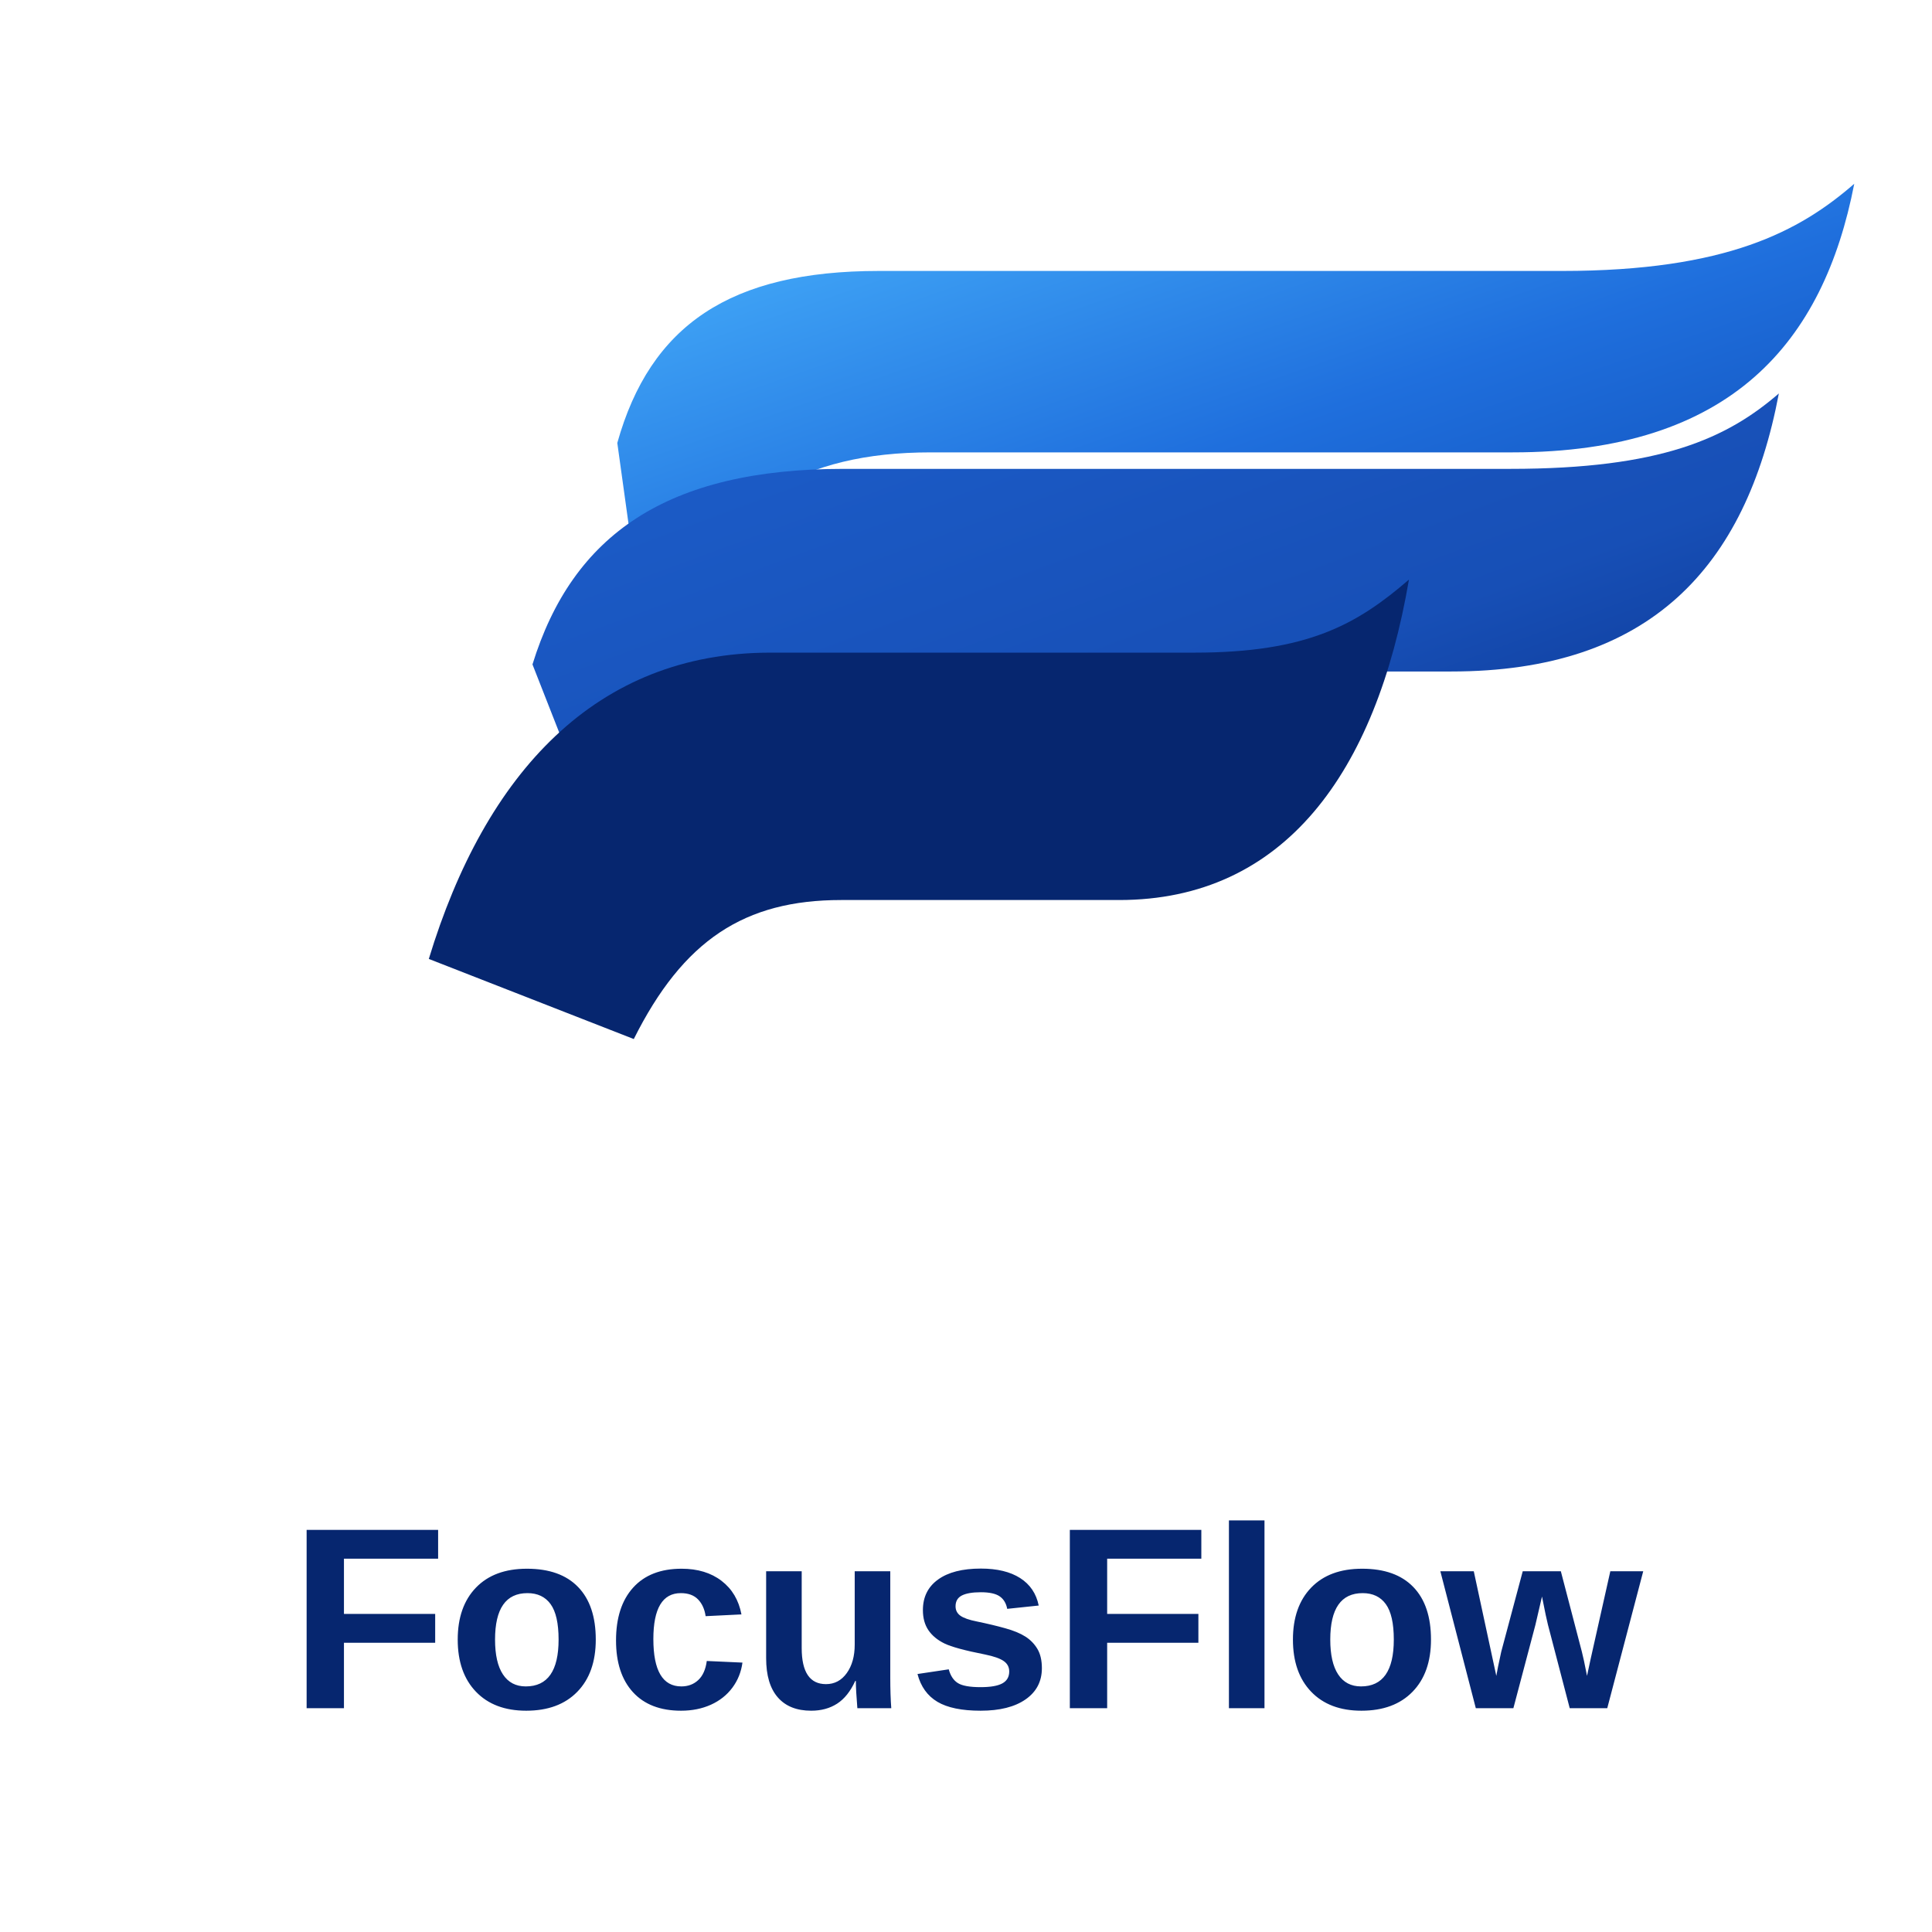
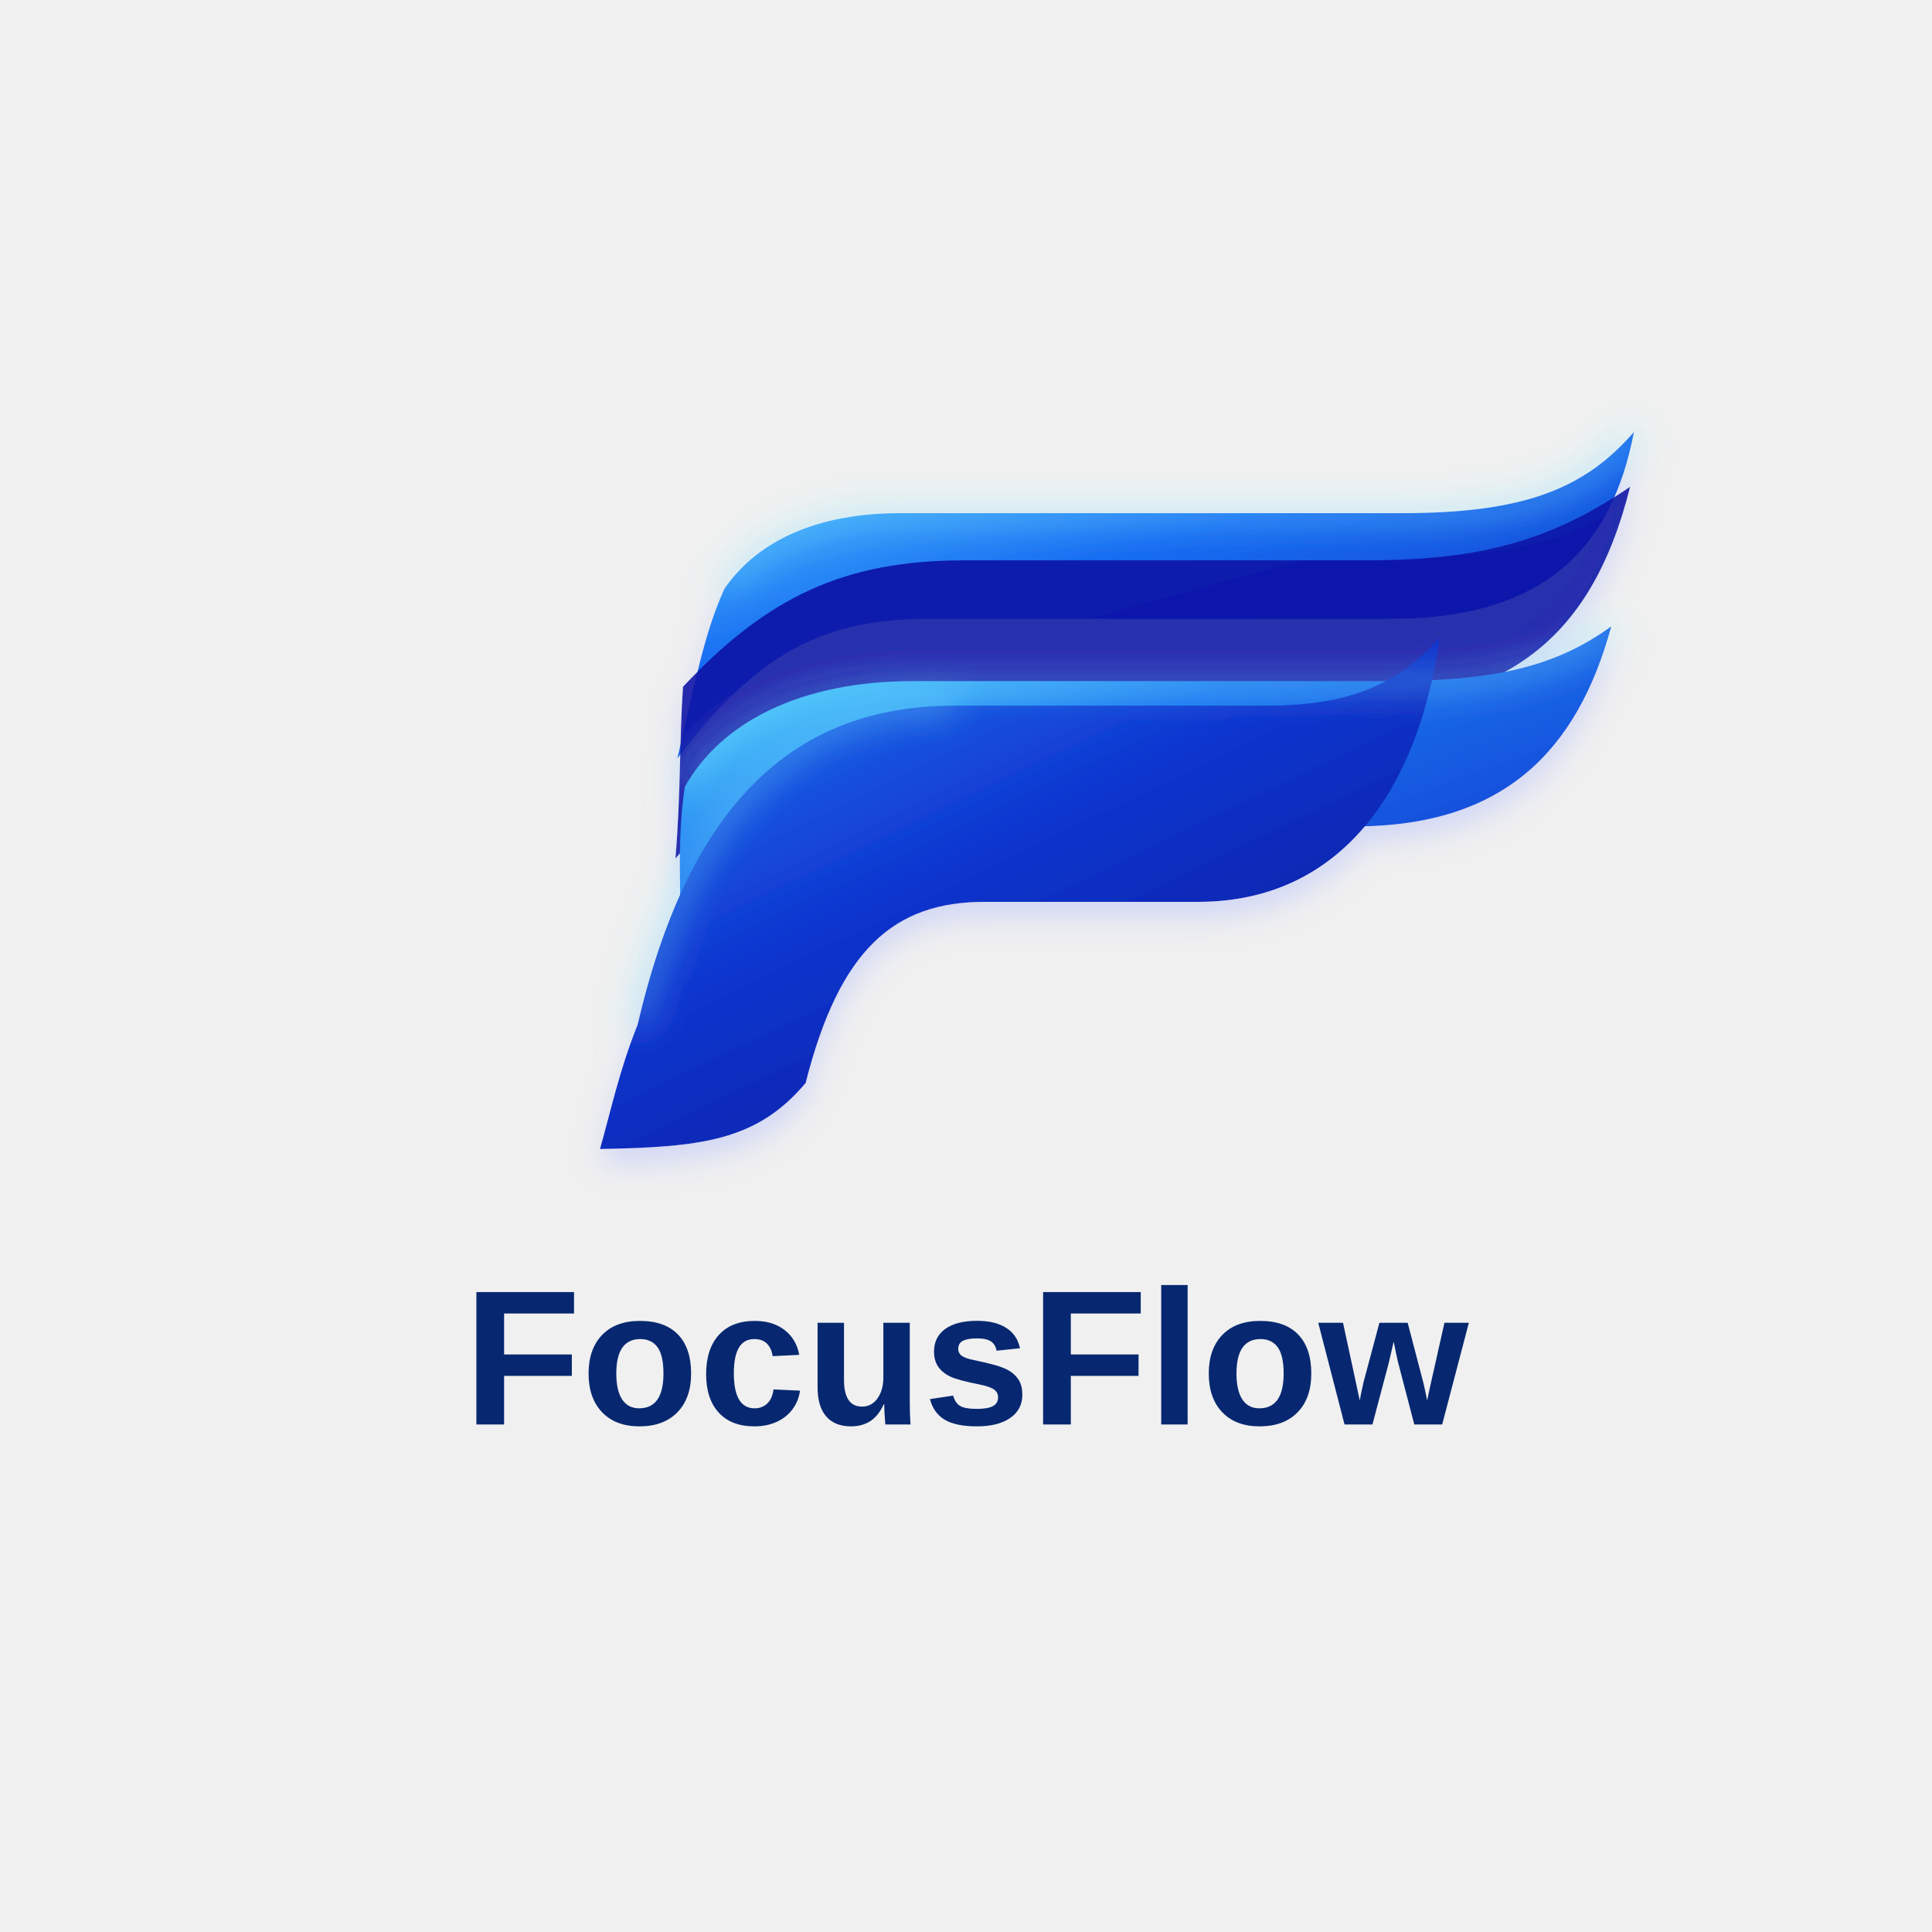
- <svg xmlns="http://www.w3.org/2000/svg" viewBox="0 0 820 820" role="img" aria-label="FocusFlow logo">
+ <svg xmlns="http://www.w3.org/2000/svg" viewBox="0 0 1024 1024" role="img" aria-label="FocusFlow logo">
  <defs>
-     <linearGradient id="ff-top" x1="0" y1="0" x2="1" y2="1">
-       <stop offset="0" stop-color="#4bb7ff" />
-       <stop offset="0.55" stop-color="#1f6fdd" />
-       <stop offset="1" stop-color="#0d47b0" />
+     <linearGradient id="topStroke" x1="0" y1="0" x2="1" y2="1">
+       <stop offset="0" stop-color="#50d6ff" />
+       <stop offset="0.5" stop-color="#1f72f0" />
+       <stop offset="1" stop-color="#00d8ff" />
    </linearGradient>
-     <linearGradient id="ff-bottom" x1="0" y1="0" x2="1" y2="1">
-       <stop offset="0" stop-color="#1d5fcc" />
-       <stop offset="0.6" stop-color="#174fb6" />
-       <stop offset="1" stop-color="#082e86" />
+     <linearGradient id="topFill" x1="0.1" y1="0" x2="0.9" y2="1">
+       <stop offset="0" stop-color="#53ccff" />
+       <stop offset="0.4" stop-color="#186df2" />
+       <stop offset="1" stop-color="#0a23b8" />
    </linearGradient>
+     <linearGradient id="midFill" x1="0" y1="0" x2="1" y2="1">
+       <stop offset="0" stop-color="#60ebff" />
+       <stop offset="0.38" stop-color="#1f7af1" />
+       <stop offset="1" stop-color="#0a28c8" />
+     </linearGradient>
+     <linearGradient id="botFill" x1="0.05" y1="0" x2="0.85" y2="1">
+       <stop offset="0" stop-color="#1f7df6" />
+       <stop offset="0.45" stop-color="#0f35cf" />
+       <stop offset="1" stop-color="#07158f" />
+     </linearGradient>
+     <filter id="glow" x="-30%" y="-30%" width="160%" height="160%">
+       <feGaussianBlur stdDeviation="9" result="blur" />
+       <feColorMatrix in="blur" type="matrix" values="0 0 0 0 0.26 0 0 0 0 0.89 0 0 0 0 1 0 0 0 0.95 0" />
+     </filter>
+     <filter id="softShadow" x="-20%" y="-20%" width="140%" height="140%">
+       <feDropShadow dx="0" dy="8" stdDeviation="8" flood-color="#94a6ff" flood-opacity="0.35" />
+     </filter>
  </defs>
-   <g transform="translate(152 92)">
-     <path d="M110 96c14-50 48-73 111-73h290c70 0 101-17 124-37-13 67-52 114-145 114H243c-55 0-86 21-123 68z" fill="url(#ff-top)" />
-     <path d="M74 190c17-55 57-83 132-83h283c64 0 92-13 114-32-14 74-55 118-139 118H237c-58 0-91 24-132 76z" fill="url(#ff-bottom)" />
-     <path d="M30 315c24-79 71-130 145-130h180c48 0 69-12 91-31-14 82-53 136-123 136H205c-41 0-67 17-88 59z" fill="#06266f" />
+   <rect width="1024" height="1024" fill="#f0f0f0" />
+   <g transform="translate(295 246)" filter="url(#softShadow)">
+     <path d="M89 66c18-26 50-40 93-40h266c65 0 97-13 123-43-12 63-49 99-129 99H196c-53 0-89 17-132 74 9-38 14-66 25-90z" fill="url(#topFill)" />
+     <path d="M67 118c45-48 86-67 149-67h212c59 0 97-9 141-39-21 84-69 118-164 118H221c-61 0-104 18-158 79 3-37 2-61 4-91z" fill="#0d14a7" opacity="0.92" />
+     <path d="M68 171c19-34 61-56 121-56h252c57 0 89-8 118-29-18 66-57 106-136 106H217c-61 0-103 17-152 73 2-33-2-62 3-94z" fill="url(#midFill)" />
+     <path d="M43 297c27-116 82-169 168-169h165c42 0 69-10 92-36-11 80-52 140-128 140H227c-48 0-77 25-95 96-26 31-56 34-109 35 6-21 10-41 20-66z" fill="url(#botFill)" />
+     <path d="M89 66c18-26 50-40 93-40h266c65 0 97-13 123-43" stroke="url(#topStroke)" stroke-width="4" fill="none" filter="url(#glow)" />
+     <path d="M68 171c19-34 61-56 121-56h252c57 0 89-8 118-29" stroke="#5cf2ff" stroke-width="4" fill="none" filter="url(#glow)" />
+     <path d="M43 297c27-116 82-169 168-169" stroke="#5cf2ff" stroke-width="4" fill="none" filter="url(#glow)" />
  </g>
-   <text x="410" y="725" text-anchor="middle" font-family="'IBM Plex Sans', Arial, sans-serif" font-size="110" font-weight="700" fill="#06266f">FocusFlow</text>
+   <text x="512" y="755" text-anchor="middle" font-family="'Poppins', 'Avenir Next', 'IBM Plex Sans', Arial, sans-serif" font-size="102" font-weight="600" fill="#072870">FocusFlow</text>
</svg>
